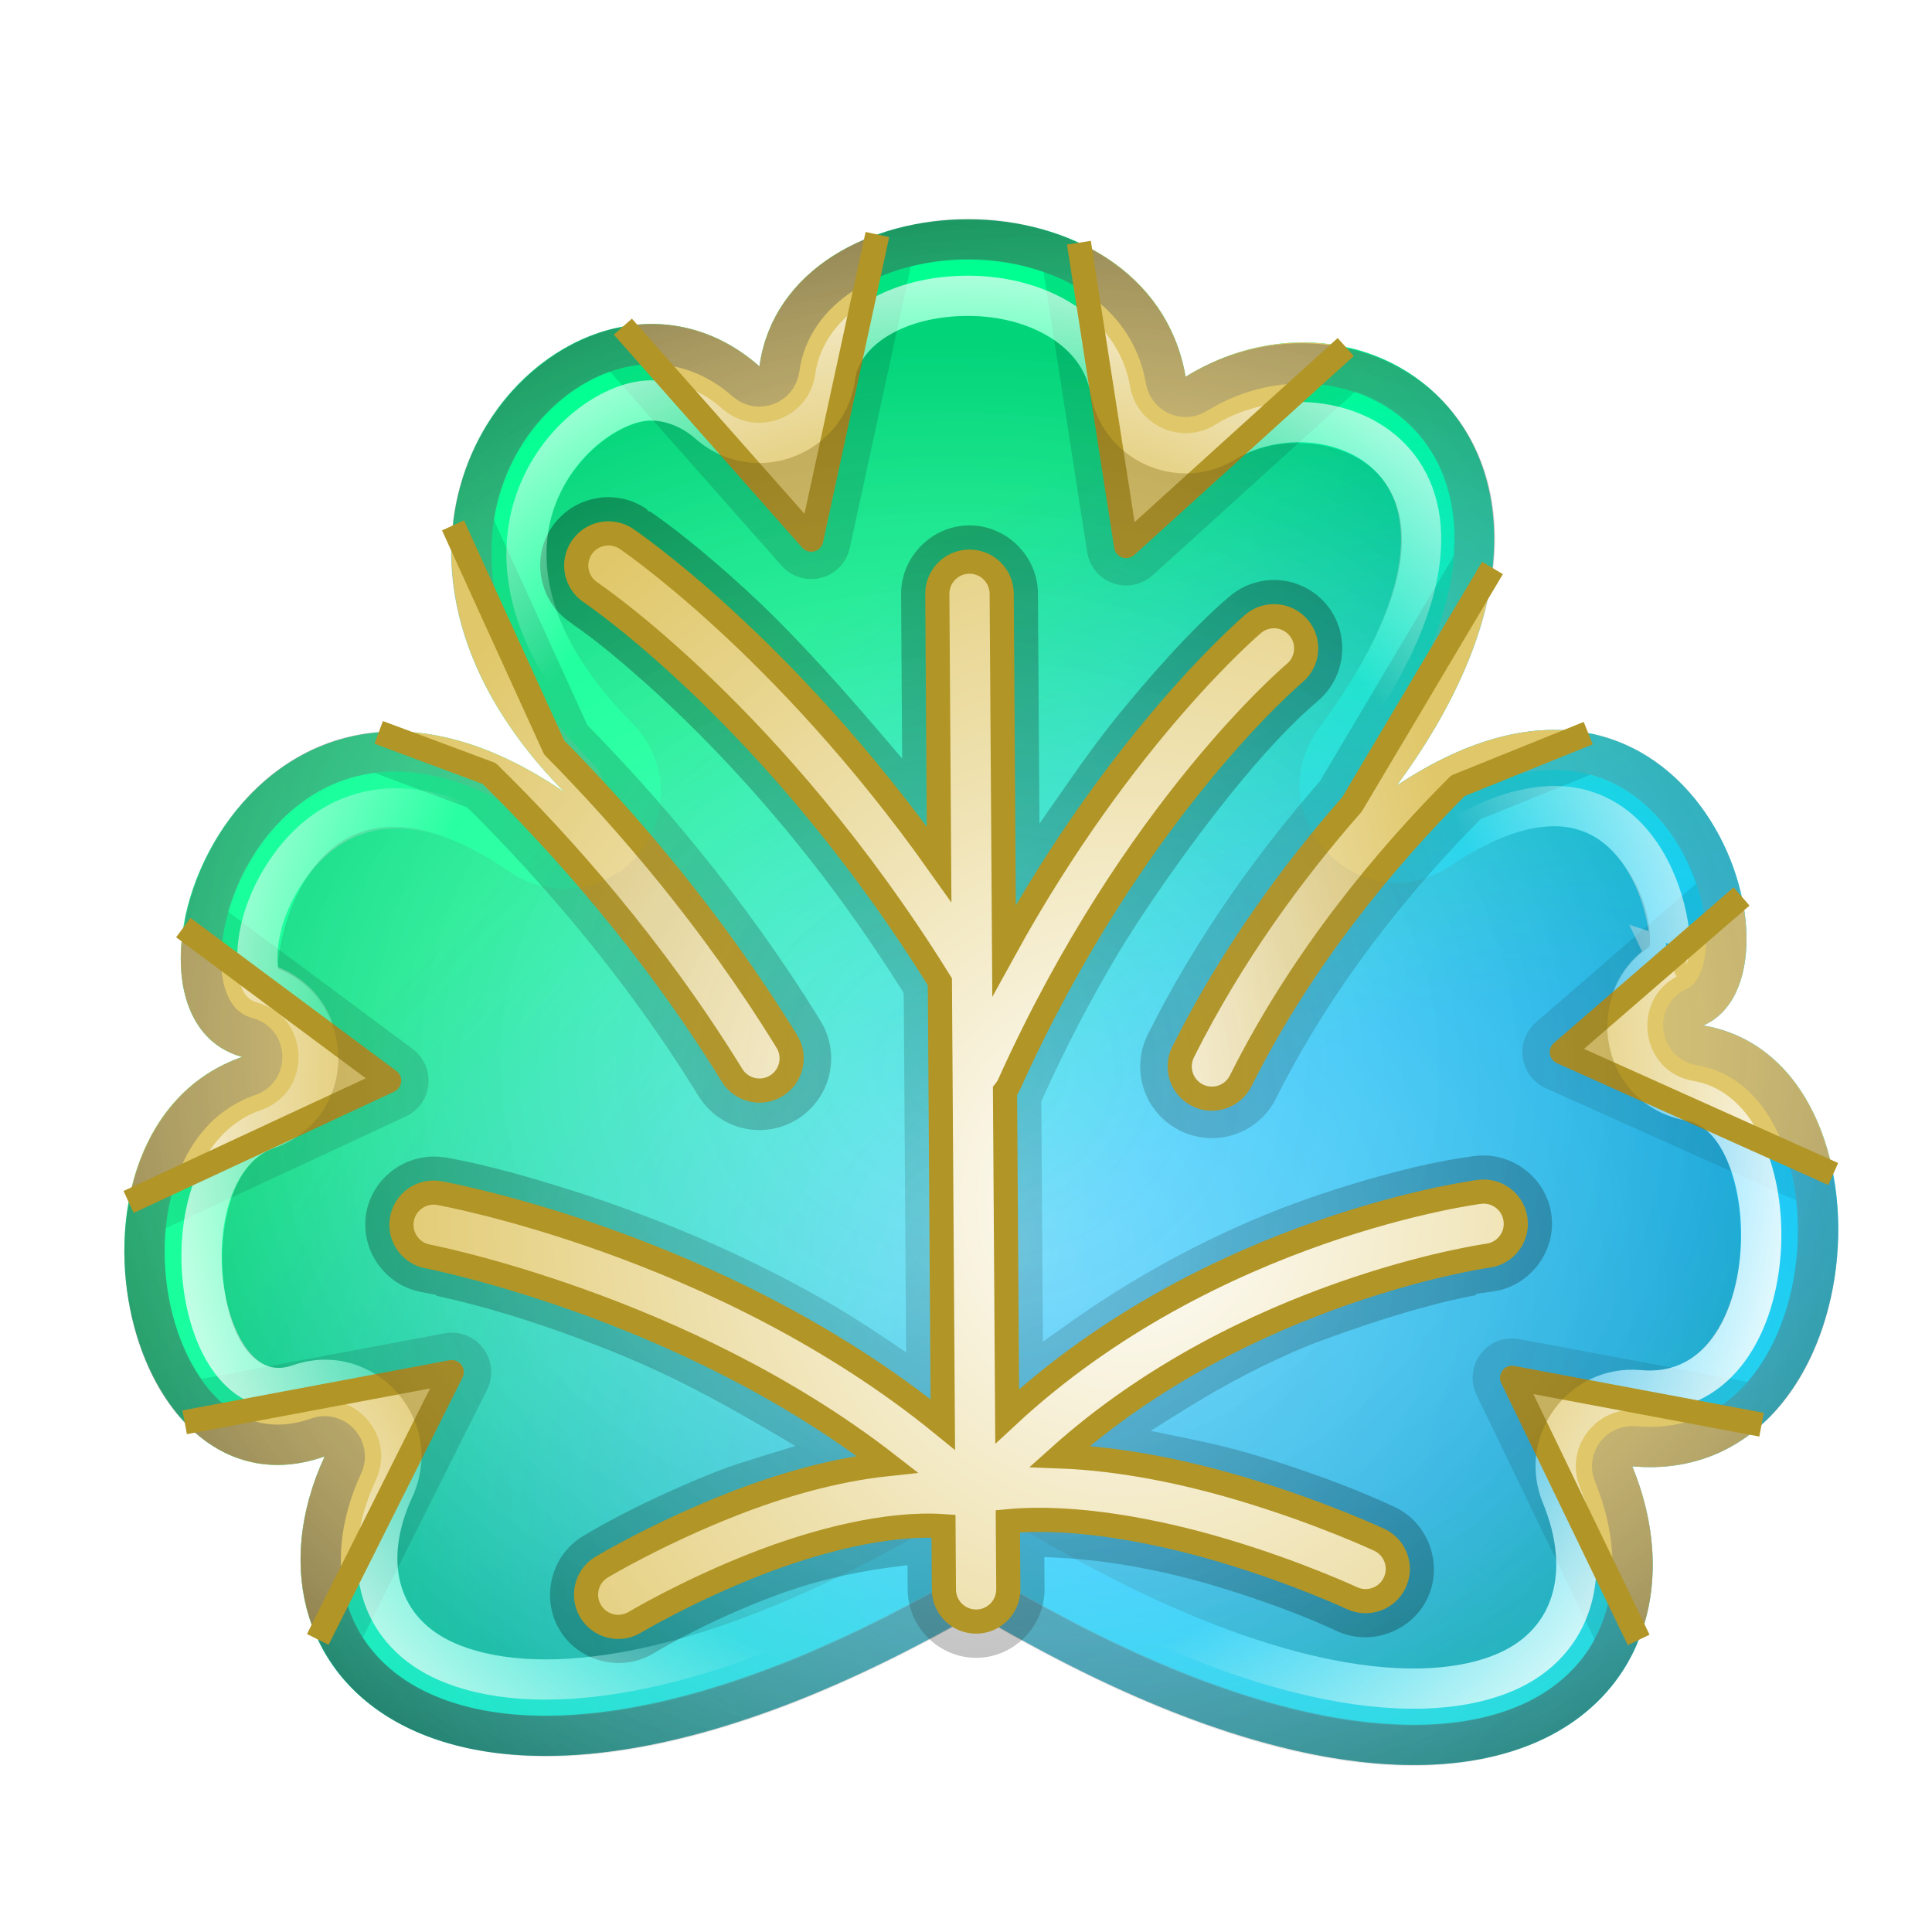
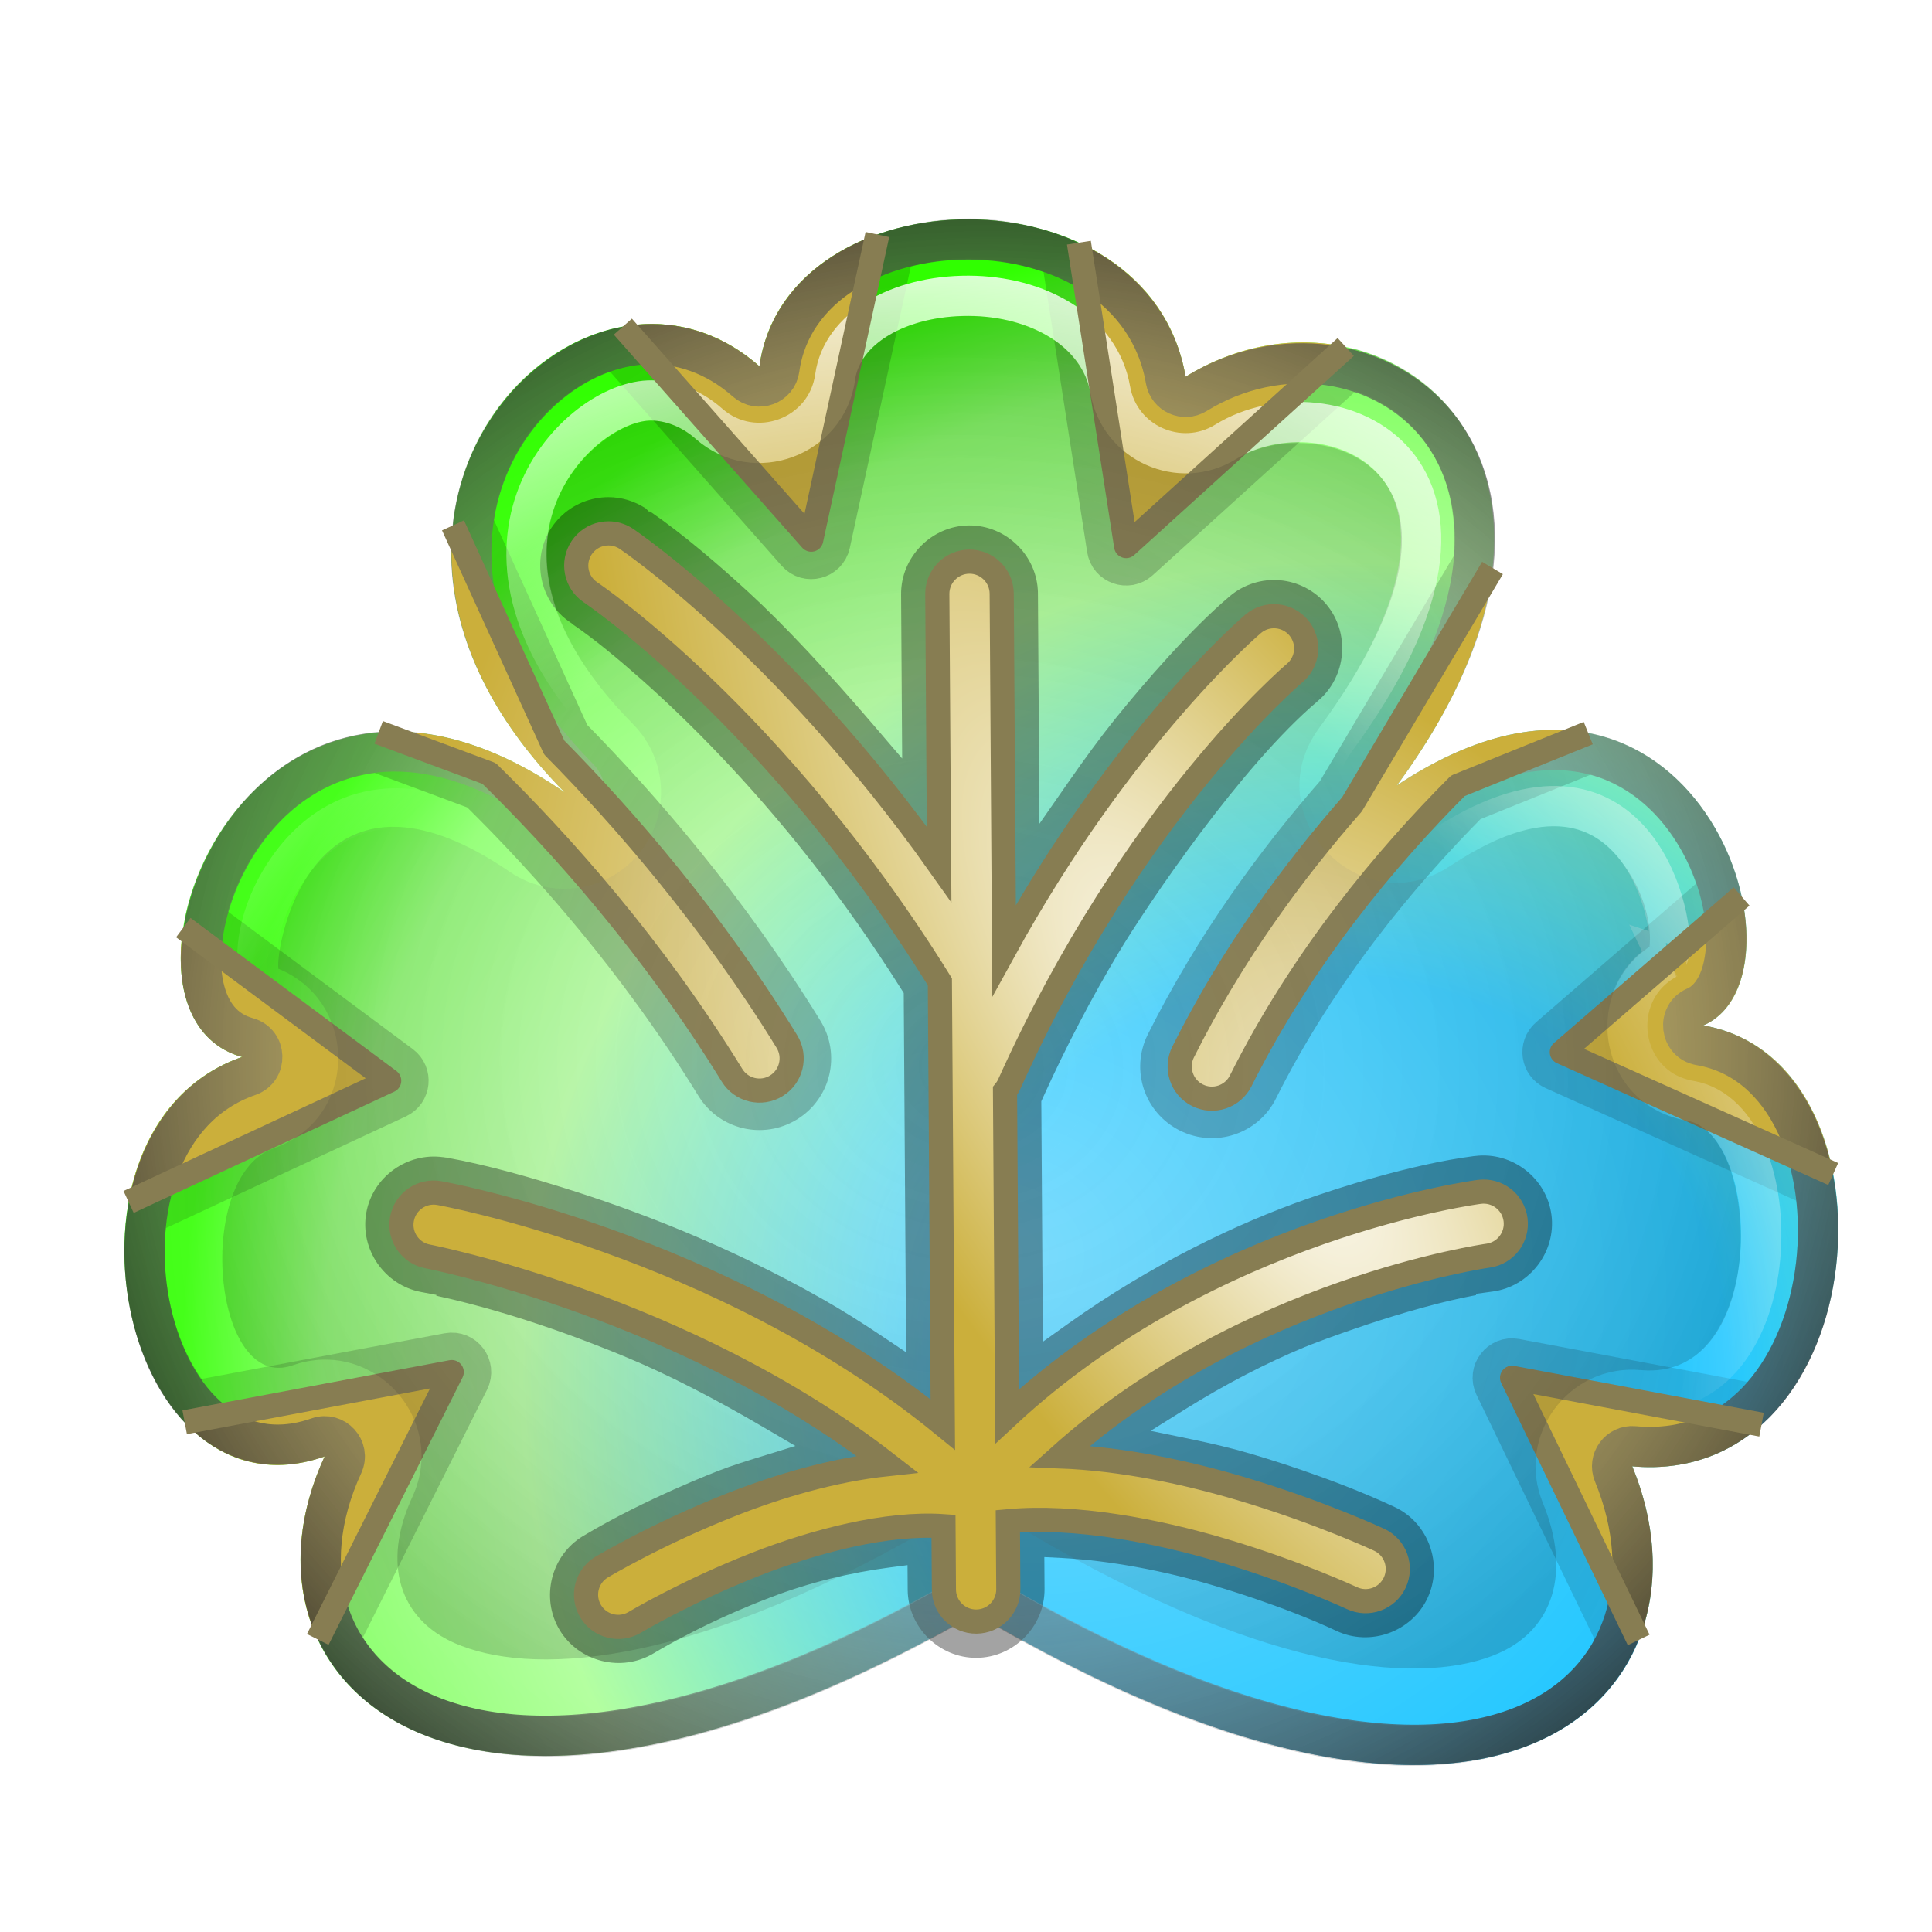
<svg xmlns="http://www.w3.org/2000/svg" xmlns:xlink="http://www.w3.org/1999/xlink" width="240mm" height="240mm" viewBox="0 0 240 240" version="1.1" id="svg5">
  <defs id="defs2">
-     <linearGradient id="linearGradient15620">
-       <stop style="stop-color:#ffffff;stop-opacity:1;" offset="0" id="stop15616" />
-       <stop style="stop-color:#e0c769;stop-opacity:1;" offset="1" id="stop15618" />
+     <linearGradient id="linearGradient958">
+       <stop style="stop-color:#ffffff;stop-opacity:1;" offset="0" id="stop954" />
+       <stop style="stop-color:#cbaf3b;stop-opacity:1;" offset="1" id="stop956" />
    </linearGradient>
    <linearGradient id="linearGradient13164">
      <stop style="stop-color:#000000;stop-opacity:1;" offset="0" id="stop13160" />
      <stop style="stop-color:#000000;stop-opacity:0;" offset="1" id="stop13162" />
    </linearGradient>
    <linearGradient id="linearGradient5625">
      <stop style="stop-color:#ffffff;stop-opacity:0;" offset="0.215" id="stop8043" />
-       <stop style="stop-color:#000000;stop-opacity:0.609;" offset="1" id="stop8045" />
+       <stop style="stop-color:#000000;stop-opacity:1;" offset="1" id="stop8045" />
    </linearGradient>
    <linearGradient id="linearGradient13230">
-       <stop style="stop-color:#00beff;stop-opacity:1;" offset="0.258" id="stop7150" />
-       <stop style="stop-color:#00ff91;stop-opacity:1;" offset="0.994" id="stop7152" />
+       <stop style="stop-color:#00beff;stop-opacity:1;" offset="0.344" id="stop7150" />
+       <stop style="stop-color:#a4ff8c;stop-opacity:1;" offset="0.705" id="stop1806" />
+       <stop style="stop-color:#83ff62;stop-opacity:1;" offset="0.877" id="stop7152" />
+       <stop style="stop-color:#30ff00;stop-opacity:1;" offset="1" id="stop1804" />
    </linearGradient>
    <linearGradient id="linearGradient5625-2">
      <stop style="stop-color:#ffffff;stop-opacity:0;" offset="0.579" id="stop7145" />
      <stop style="stop-color:#ffffff;stop-opacity:1;" offset="0.911" id="stop7147" />
    </linearGradient>
    <linearGradient id="linearGradient5625-1">
      <stop style="stop-color:#ffffff;stop-opacity:0.792;" offset="0" id="stop5623" />
      <stop style="stop-color:#ffffff;stop-opacity:0;" offset="1" id="stop5621" />
    </linearGradient>
    <linearGradient id="linearGradient6992">
      <stop style="stop-color:#ffffff;stop-opacity:0;" offset="0" id="stop5614" />
      <stop style="stop-color:#000000;stop-opacity:0.168;" offset="1" id="stop5616" />
    </linearGradient>
    <linearGradient id="linearGradient5445">
-       <stop style="stop-color:#0d0d0d;stop-opacity:1;" offset="0" id="stop5441" />
+       <stop style="stop-color:#0d0d0d;stop-opacity:1;" offset="0.301" id="stop5441" />
      <stop style="stop-color:#000000;stop-opacity:0;" offset="1" id="stop5443" />
    </linearGradient>
    <linearGradient id="linearGradient13230-1">
      <stop style="stop-color:#ffffff;stop-opacity:0;" offset="0.074" id="stop13228" />
      <stop style="stop-color:#ffffff;stop-opacity:1;" offset="0.742" id="stop13226" />
    </linearGradient>
    <linearGradient id="linearGradient11722">
      <stop style="stop-color:#3c3c3c;stop-opacity:0.315;" offset="0" id="stop12450" />
      <stop style="stop-color:#ffffff;stop-opacity:0;" offset="1" id="stop12452" />
    </linearGradient>
    <linearGradient id="linearGradient11722-1">
      <stop style="stop-color:#ffffff;stop-opacity:0.472;" offset="0" id="stop11718" />
      <stop style="stop-color:#ffffff;stop-opacity:0;" offset="1" id="stop11720" />
    </linearGradient>
    <linearGradient id="linearGradient6992-1">
      <stop style="stop-color:#000000;stop-opacity:0.107;" offset="0" id="stop6988" />
      <stop style="stop-color:#000000;stop-opacity:0.345;" offset="1" id="stop6990" />
    </linearGradient>
    <radialGradient xlink:href="#linearGradient6992" id="radialGradient6994" cx="120.188" cy="135.379" fx="120.188" fy="135.379" r="106.457" gradientTransform="matrix(0.9587171,0.04863712,-0.04237351,0.8352512,10.99228,13.55482)" gradientUnits="userSpaceOnUse" />
    <radialGradient xlink:href="#linearGradient11722-1" id="radialGradient10990" gradientUnits="userSpaceOnUse" gradientTransform="matrix(0.2753806,-1.04794,1.207169,0.3172235,-112.9438,217.134)" cx="110.775" cy="171.837" fx="110.775" fy="171.837" r="106.457" />
-     <radialGradient xlink:href="#linearGradient13230" id="radialGradient13232" cx="161.889" cy="181.202" fx="161.889" fy="181.202" r="106.457" gradientTransform="matrix(1.4823,-0.924554,0.5288785,0.8479296,-165.7266,154.4053)" gradientUnits="userSpaceOnUse" />
+     <radialGradient xlink:href="#linearGradient13230" id="radialGradient13232" cx="155.21" cy="186.889" fx="155.21" fy="186.889" r="106.457" gradientTransform="matrix(0.6162903,-1.187741,1.192426,0.6187214,-152.9613,238.9864)" gradientUnits="userSpaceOnUse" />
    <radialGradient xlink:href="#linearGradient5445" id="radialGradient5447" cx="115.307" cy="138.026" fx="115.307" fy="138.026" r="106.431" gradientTransform="matrix(1.415271,-0.04253954,0.05458213,1.815921,-54.9222,-108.7134)" gradientUnits="userSpaceOnUse" />
-     <radialGradient xlink:href="#linearGradient6992-1" id="radialGradient5612" cx="120.612" cy="155.255" fx="120.612" fy="155.255" r="75.715" gradientTransform="matrix(1.515261,-0.0320677,0.02932755,1.385783,-66.80872,-58.66338)" gradientUnits="userSpaceOnUse" />
-     <radialGradient xlink:href="#linearGradient5625" id="radialGradient5627" cx="126.815" cy="125.252" fx="126.815" fy="125.252" r="109.459" gradientTransform="matrix(1.39822,-0.04022293,0.03329195,1.157287,-52.00491,-10.44607)" gradientUnits="userSpaceOnUse" />
-     <radialGradient xlink:href="#linearGradient5625-2" id="radialGradient8048" gradientUnits="userSpaceOnUse" gradientTransform="matrix(1.099978,-0.03373941,0.03549523,1.157222,-14.45938,-11.26008)" cx="116.968" cy="130.485" fx="116.968" fy="130.485" r="109.459" />
+     <radialGradient xlink:href="#linearGradient5625" id="radialGradient5627" cx="121.073" cy="126.279" fx="121.073" fy="126.279" r="109.459" gradientTransform="matrix(1.242616,-0.04022293,0.03745676,1.15716,-32.79361,-10.43013)" gradientUnits="userSpaceOnUse" />
+     <radialGradient xlink:href="#linearGradient5625-2" id="radialGradient8048" gradientUnits="userSpaceOnUse" gradientTransform="matrix(1.476582,-0.3758255,0.3733553,1.466877,-109.4611,-23.0114)" cx="109.01" cy="162.873" fx="109.01" fy="162.873" r="109.459" />
    <linearGradient xlink:href="#linearGradient13164" id="linearGradient13166" x1="101.367" y1="-84.305" x2="109.992" y2="-56.245" gradientUnits="userSpaceOnUse" />
-     <radialGradient xlink:href="#linearGradient15620" id="radialGradient15622" cx="133.254" cy="143.568" fx="133.254" fy="143.568" r="70.716" gradientTransform="matrix(1.400167,-0.01013784,0.01079972,1.491581,-47.96801,-63.56356)" gradientUnits="userSpaceOnUse" />
-     <radialGradient xlink:href="#linearGradient15620" id="radialGradient17196" cx="132.269" cy="132.897" fx="132.269" fy="132.897" r="25.376" gradientTransform="matrix(2.008311,0.02943509,-0.05932511,4.047662,-125.977,-401.1625)" gradientUnits="userSpaceOnUse" />
-     <radialGradient xlink:href="#linearGradient15620" id="radialGradient17204" cx="133.526" cy="131.167" fx="133.526" fy="131.167" r="25.65" gradientTransform="matrix(3.893677,-0.05468593,0.05253319,3.740398,-391.3804,-340.7906)" gradientUnits="userSpaceOnUse" />
+     <radialGradient xlink:href="#linearGradient958" id="radialGradient15622" cx="149.861" cy="136.526" fx="149.861" fy="136.526" r="70.716" gradientTransform="matrix(0.5148414,-0.3734523,1.046364,1.442518,-64.94801,-5.231267)" gradientUnits="userSpaceOnUse" />
+     <radialGradient xlink:href="#linearGradient958" id="radialGradient17196" cx="142.032" cy="141.395" fx="142.032" fy="141.395" r="25.376" gradientTransform="matrix(1.50492,-1.201075,2.525156,3.163965,-384.3691,-114.1259)" gradientUnits="userSpaceOnUse" />
+     <radialGradient xlink:href="#linearGradient958" id="radialGradient17204" cx="136.587" cy="129.429" fx="136.587" fy="129.429" r="25.65" gradientTransform="matrix(2.261273,-1.825432,2.349699,2.910714,-474.7224,4.477658)" gradientUnits="userSpaceOnUse" />
  </defs>
  <g id="layer1">
    <path style="display:inline;fill:url(#radialGradient13232);fill-opacity:1;stroke:none;stroke-width:0.405px;stroke-linecap:butt;stroke-linejoin:miter;stroke-opacity:1" d="m 94.342,45.509 c 3.315,-24.053 48.381,-25.071 52.938,1.29 23.699,-14.629 56.282,9.902 26.249,50.763 36.843,-24.454 52.605,23.531 38.064,29.82 25.59,4.409 21.289,57.49 -8.828,54.767 11.444,27.789 -15.697,57.36 -81.591,18.262 C 56.603,237.61 27.413,208.918 40.33,180.925 14.996,189.819 4.738,140.093 30.085,131.298 10.439,125.937 30.461,71.267 70.124,98.412 35.834,63.662 72.483,26.21 94.342,45.509 Z" id="path119" />
    <path style="display:inline;fill:url(#radialGradient10990);fill-opacity:1;stroke:none;stroke-width:0.405;stroke-linecap:butt;stroke-linejoin:miter;stroke-dasharray:none;stroke-opacity:1" d="m 94.342,45.509 c 3.315,-24.053 48.381,-25.071 52.938,1.29 23.699,-14.629 56.282,9.902 26.249,50.763 36.843,-24.454 52.605,23.531 38.064,29.82 25.59,4.409 21.289,57.49 -8.828,54.767 11.444,27.789 -15.697,57.36 -81.591,18.262 C 56.603,237.61 27.413,208.918 40.33,180.925 14.996,189.819 4.738,140.093 30.085,131.298 10.439,125.937 30.461,71.267 70.124,98.412 35.834,63.662 72.483,26.21 94.342,45.509 Z" id="path10988" />
-     <path id="path7906" style="display:inline;fill:url(#linearGradient13166);fill-opacity:1;stroke:url(#radialGradient5447);stroke-width:5;stroke-linecap:round;stroke-linejoin:round;stroke-dasharray:none;stroke-opacity:0.249" d="m 120.34,29.648 c 4.013,0.011 7.96,0.849 11.539,2.307 l 5.643,36.25 c 0.295,1.886 2.567,2.69 3.982,1.408 l 26.277,-23.82 c 9.28,2.519 16.48,10.957 15.244,24.066 l -17.043,28.678 c -7.386,8.436 -15.063,18.884 -21.162,31.082 -1.585,3.172 -0.31,6.998 2.861,8.584 3.172,1.587 7.001,0.313 8.588,-2.859 7.423,-14.846 17.556,-26.981 26.223,-35.705 l 14.941,-6.037 c 8.604,1.945 14.077,9.463 16.125,17 l -21.113,18.283 c -1.326,1.148 -1.013,3.285 0.588,4.004 l 32.416,14.559 c 1.464,9.645 -1.159,20.572 -7.475,26.928 l -29.695,-5.578 c -1.936,-0.365 -3.462,1.629 -2.605,3.402 l 15.221,31.516 c -6.73,14.586 -31.987,22.227 -78.496,-5.369 -0.745,-0.442 -1.671,-0.448 -2.422,-0.016 C 75.493,223.957 49.672,217.308 42.24,203.5 l 16.023,-31.98 c 0.889,-1.775 -0.639,-3.801 -2.59,-3.434 l -31.672,5.951 C 19.295,168.334 17.068,159.367 18.266,150.891 l 31.092,-14.469 c 1.648,-0.767 1.878,-3.017 0.42,-4.102 l -24.312,-18.08 c 2.035,-9.425 9.623,-19.583 21.371,-20.777 l 12.586,4.686 c 8.809,8.674 19.905,21.137 29.471,36.682 1.859,3.02 5.782,3.955 8.803,2.098 3.022,-1.859 3.957,-5.786 2.098,-8.807 C 90.459,112.954 79.786,100.566 70.857,91.492 L 58.768,64.947 c 1.424,-11.204 9.173,-19.481 17.801,-21.654 l 22.408,25.336 c 1.303,1.472 3.726,0.839 4.143,-1.082 l 7.906,-36.459 c 2.951,-0.906 6.097,-1.448 9.314,-1.439 z" />
-     <path style="color:#000000;display:inline;fill:url(#radialGradient5612);fill-opacity:1;stroke:none;stroke-linecap:round;-inkscape-stroke:none" d="m 55.035,143.743 -4.5e-5,0.001 0.007,0 c 0.092,0.013 0.184,0.027 0.276,0.043 l 0.135,0.012 c 5.321,0.953 10.817,2.592 14.521,3.744 8.697,2.705 20.342,7.085 32.254,13.861 2.407,1.369 4.802,2.878 7.193,4.479 l 3.139,2.1 -0.295,-44.633 -0.307,-0.484 c -3.708,-5.851 -7.478,-11.183 -11.156,-15.869 C 92.805,96.807 85.248,89.34 79.723,84.443 c -2.95,-2.614 -5.912,-5.074 -8.596,-6.9 l -0.115,-0.115 -0.162,-0.109 c -3.854,-2.584 -4.909,-7.929 -2.334,-11.783 l 0.006,-0.008 c 1.254,-1.87 3.202,-3.171 5.414,-3.607 0.546,-0.108 1.099,-0.163 1.658,-0.162 1.646,0.002 3.246,0.499 4.621,1.395 l 0.387,0.387 h 0.162 c 4.118,2.828 8.582,6.681 12.234,10.033 4.431,4.067 9.839,9.872 15.516,16.5 l 3.555,4.15 -0.133,-20.4 c -0.029,-4.643 3.804,-8.525 8.445,-8.555 4.64,-0.029 8.523,3.802 8.555,8.441 l 0.188,28.613 3.6,-5.168 c 2.001,-2.873 3.956,-5.553 5.793,-7.834 3.632,-4.51 9.347,-11.115 14.252,-15.26 0.004,-0.003 0.008,-0.009 0.012,-0.012 h 0.002 c 1.725,-1.453 3.96,-2.163 6.201,-1.971 2.244,0.193 4.328,1.273 5.779,2.998 2.988,3.55 2.523,8.983 -1.025,11.973 -0.001,0.001 -0.002,0.003 -0.004,0.004 l -0.004,0.002 c -0.002,0.002 -0.005,0.006 -0.008,0.008 l -0.055,0.045 -0.065,0.062 0.043,-0.031 c -9.285,7.832 -20.967,24.964 -24.799,31.389 -3.151,5.284 -6.316,11.246 -9.311,17.875 l -0.18,0.4 0.195,29.871 3.137,-2.236 c 10.375,-7.398 20.983,-12.468 29.82,-15.557 3.382,-1.182 12.672,-4.25 20.613,-5.271 l 0.107,-0.008 c 4.587,-0.583 8.891,2.722 9.498,7.311 0.605,4.588 -2.699,8.897 -7.279,9.523 l -2.105,0.289 0.031,0.156 c -8.887,1.638 -19.989,5.913 -21.295,6.457 -4.77,1.986 -9.855,4.6 -14.91,7.762 l -4.232,2.646 4.889,1.008 c 2.658,0.548 5.219,1.148 7.598,1.854 0.827,0.245 9.801,2.84 17.822,6.596 l 0.006,0.002 c 4.201,1.971 6.056,7.098 4.088,11.301 -1.968,4.205 -7.098,6.062 -11.303,4.094 -6.735,-3.151 -14.544,-5.428 -15.445,-5.695 -5.886,-1.745 -12.642,-3.057 -18.742,-3.373 l -2.117,-0.109 0.025,3.959 c 0.032,4.644 -3.803,8.529 -8.447,8.559 -4.643,0.03 -8.523,-3.803 -8.553,-8.447 l -0.021,-3.068 -2.242,0.293 c -4.753,0.62 -10.009,1.857 -14.863,3.75 l -0.012,0.004 -0.051,0.016 c -0.003,0.001 -0.006,0.003 -0.01,0.004 l -0.021,0.008 -0.008,0.004 -0.035,0.016 c -5.894,2.247 -10.301,4.645 -10.301,4.645 -1.336,0.69 -2.705,1.439 -4.025,2.229 l -0.004,0.002 -0.002,0.002 c -3.983,2.381 -9.27,1.047 -11.652,-2.936 -2.383,-3.982 -1.056,-9.272 2.926,-11.656 3.941,-2.362 8.105,-4.362 11.344,-5.807 1.617,-0.721 2.992,-1.298 3.977,-1.699 0.392,-0.16 0.785,-0.314 1.092,-0.436 0.184,-0.073 0.336,-0.132 0.438,-0.172 0.033,-0.013 0.051,-0.021 0.072,-0.029 v 0.002 c 1.594,-0.624 3.322,-1.155 5.111,-1.707 l 4.336,-1.338 -3.914,-2.297 c -5.905,-3.467 -11.859,-6.576 -17.414,-8.861 -2.985,-1.228 -12.738,-5.221 -23.279,-7.502 l 0.018,-0.105 -1.922,-0.363 c -4.537,-0.86 -7.618,-5.323 -6.787,-9.869 0.813,-4.447 5.092,-7.488 9.531,-6.876 z" id="path7152" />
-     <path id="path301" style="fill:#e0c769;fill-opacity:1;stroke:none;stroke-width:0.304px;stroke-linecap:butt;stroke-linejoin:miter;stroke-opacity:1" d="m 22.772,115.229 c -1.206,7.545 1.007,14.348 7.313,16.069 -8.198,2.844 -12.666,9.972 -14.11,18.012 l 32.372,-15.064 z" />
-     <path id="path1009" style="fill:#e0c769;fill-opacity:1;stroke:none;stroke-width:0.265px;stroke-linecap:butt;stroke-linejoin:miter;stroke-opacity:1" d="m 56.117,170.446 -33.176,6.234 c 4.287,4.593 10.237,6.756 17.389,4.245 -3.714,8.048 -3.94,16.15 -0.853,22.731 z" />
-     <path id="path1011" style="fill:#e0c769;fill-opacity:1;stroke:none;stroke-width:0.265px;stroke-linecap:butt;stroke-linejoin:miter;stroke-opacity:1" d="M 108.993,29.134 C 101.437,31.813 95.47,37.324 94.342,45.509 89.138,40.914 83.096,39.542 77.372,40.578 l 23.403,26.461 z" />
-     <path id="path1013" style="fill:#e0c769;fill-opacity:1;stroke:none;stroke-width:0.265;stroke-linecap:butt;stroke-linejoin:miter;stroke-opacity:1;stroke-dasharray:none" d="m 134.025,30.149 5.867,37.686 27.282,-24.73 c -6.328,-1.364 -13.439,-0.29 -19.894,3.694 -1.398,-8.086 -6.609,-13.591 -13.255,-16.651 z" />
-     <path id="path1015" style="fill:#e0c769;fill-opacity:1;stroke:none;stroke-width:0.304px;stroke-linecap:butt;stroke-linejoin:miter;stroke-opacity:1" d="m 216.345,111.363 -22.331,19.336 33.714,15.142 c -1.726,-9.173 -7.041,-16.891 -16.136,-18.458 4.86,-2.102 6.318,-8.864 4.753,-16.02 z" />
-     <path id="path1017" style="fill:#e0c769;fill-opacity:1;stroke:none;stroke-width:0.265px;stroke-linecap:butt;stroke-linejoin:miter;stroke-opacity:1" d="M 187.836 171.155 L 203.562 203.719 C 206.127 197.331 205.864 189.676 202.764 182.15 C 209.377 182.748 214.744 180.654 218.825 176.977 L 187.836 171.155 z " />
+     <path id="path7906" style="display:inline;fill:url(#linearGradient13166);fill-opacity:1;stroke:url(#radialGradient5447);stroke-width:5;stroke-linecap:round;stroke-linejoin:round;stroke-dasharray:none;stroke-opacity:0.249" d="m 120.34,29.648 c 4.013,0.011 7.96,0.849 11.539,2.307 l 5.643,36.25 c 0.295,1.886 2.567,2.69 3.982,1.408 l 26.277,-23.82 c 9.28,2.519 16.48,10.957 15.244,24.066 l -17.043,28.678 c -7.386,8.436 -15.063,18.884 -21.162,31.082 -1.585,3.172 -0.31,6.998 2.861,8.584 3.172,1.587 7.001,0.313 8.588,-2.859 7.423,-14.846 17.556,-26.981 26.223,-35.705 l 14.941,-6.037 c 8.604,1.945 14.077,9.463 16.125,17 l -21.113,18.283 c -1.326,1.148 -1.013,3.285 0.588,4.004 l 32.416,14.559 c 1.464,9.645 -1.159,20.572 -7.475,26.928 l -29.695,-5.578 c -1.936,-0.365 -3.462,1.629 -2.605,3.402 l 15.221,31.516 c -6.73,14.586 -31.987,22.227 -78.496,-5.369 -0.745,-0.442 -1.671,-0.448 -2.422,-0.016 -44.483,25.627 -70.304,18.978 -77.736,5.17 l 16.023,-31.98 c 0.889,-1.775 -0.639,-3.801 -2.59,-3.434 l -31.672,5.951 C 19.295,168.334 17.068,159.367 18.266,150.891 l 31.092,-14.469 c 1.648,-0.767 1.878,-3.017 0.42,-4.102 l -24.312,-18.08 c 2.035,-9.425 9.623,-19.583 21.371,-20.777 l 12.586,4.686 c 8.809,8.674 19.905,21.137 29.471,36.682 1.859,3.02 5.782,3.955 8.803,2.098 3.022,-1.859 3.957,-5.786 2.098,-8.807 C 90.459,112.954 79.786,100.566 70.857,91.492 L 58.768,64.947 c 1.424,-11.204 9.173,-19.481 17.801,-21.654 l 22.408,25.336 c 1.303,1.472 3.726,0.839 4.143,-1.082 l 7.906,-36.459 c 2.951,-0.906 6.097,-1.448 9.314,-1.439 z" />
+     <path style="color:#000000;display:inline;fill:#000000;fill-opacity:0.363;stroke:none;stroke-linecap:round;-inkscape-stroke:none" d="m 55.035,143.743 -4.5e-5,0.001 0.007,0 c 0.092,0.013 0.184,0.027 0.276,0.043 l 0.135,0.012 c 5.321,0.953 10.817,2.592 14.521,3.744 8.697,2.705 20.342,7.085 32.254,13.861 2.407,1.369 4.802,2.878 7.193,4.479 l 3.139,2.1 -0.295,-44.633 -0.307,-0.484 c -3.708,-5.851 -7.478,-11.183 -11.156,-15.869 C 92.805,96.807 85.248,89.34 79.723,84.443 c -2.95,-2.614 -5.912,-5.074 -8.596,-6.9 l -0.115,-0.115 -0.162,-0.109 c -3.854,-2.584 -4.909,-7.929 -2.334,-11.783 l 0.006,-0.008 c 1.254,-1.87 3.202,-3.171 5.414,-3.607 0.546,-0.108 1.099,-0.163 1.658,-0.162 1.646,0.002 3.246,0.499 4.621,1.395 l 0.387,0.387 h 0.162 c 4.118,2.828 8.582,6.681 12.234,10.033 4.431,4.067 9.839,9.872 15.516,16.5 l 3.555,4.15 -0.133,-20.4 c -0.029,-4.643 3.804,-8.525 8.445,-8.555 4.64,-0.029 8.523,3.802 8.555,8.441 l 0.188,28.613 3.6,-5.168 c 2.001,-2.873 3.956,-5.553 5.793,-7.834 3.632,-4.51 9.347,-11.115 14.252,-15.26 0.004,-0.003 0.008,-0.009 0.012,-0.012 h 0.002 c 1.725,-1.453 3.96,-2.163 6.201,-1.971 2.244,0.193 4.328,1.273 5.779,2.998 2.988,3.55 2.523,8.983 -1.025,11.973 -0.001,0.001 -0.002,0.003 -0.004,0.004 l -0.004,0.002 c -0.002,0.002 -0.005,0.006 -0.008,0.008 l -0.055,0.045 -0.065,0.062 0.043,-0.031 c -9.285,7.832 -20.967,24.964 -24.799,31.389 -3.151,5.284 -6.316,11.246 -9.311,17.875 l -0.18,0.4 0.195,29.871 3.137,-2.236 c 10.375,-7.398 20.983,-12.468 29.82,-15.557 3.382,-1.182 12.672,-4.25 20.613,-5.271 l 0.107,-0.008 c 4.587,-0.583 8.891,2.722 9.498,7.311 0.605,4.588 -2.699,8.897 -7.279,9.523 l -2.105,0.289 0.031,0.156 c -8.887,1.638 -19.989,5.913 -21.295,6.457 -4.77,1.986 -9.855,4.6 -14.91,7.762 l -4.232,2.646 4.889,1.008 c 2.658,0.548 5.219,1.148 7.598,1.854 0.827,0.245 9.801,2.84 17.822,6.596 l 0.006,0.002 c 4.201,1.971 6.056,7.098 4.088,11.301 -1.968,4.205 -7.098,6.062 -11.303,4.094 -6.735,-3.151 -14.544,-5.428 -15.445,-5.695 -5.886,-1.745 -12.642,-3.057 -18.742,-3.373 l -2.117,-0.109 0.025,3.959 c 0.032,4.644 -3.803,8.529 -8.447,8.559 -4.643,0.03 -8.523,-3.803 -8.553,-8.447 l -0.021,-3.068 -2.242,0.293 c -4.753,0.62 -10.009,1.857 -14.863,3.75 l -0.012,0.004 -0.051,0.016 c -0.003,0.001 -0.006,0.003 -0.01,0.004 l -0.021,0.008 -0.008,0.004 -0.035,0.016 c -5.894,2.247 -10.301,4.645 -10.301,4.645 -1.336,0.69 -2.705,1.439 -4.025,2.229 l -0.004,0.002 -0.002,0.002 c -3.983,2.381 -9.27,1.047 -11.652,-2.936 -2.383,-3.982 -1.056,-9.272 2.926,-11.656 3.941,-2.362 8.105,-4.362 11.344,-5.807 1.617,-0.721 2.992,-1.298 3.977,-1.699 0.392,-0.16 0.785,-0.314 1.092,-0.436 0.184,-0.073 0.336,-0.132 0.438,-0.172 0.033,-0.013 0.051,-0.021 0.072,-0.029 v 0.002 c 1.594,-0.624 3.322,-1.155 5.111,-1.707 l 4.336,-1.338 -3.914,-2.297 c -5.905,-3.467 -11.859,-6.576 -17.414,-8.861 -2.985,-1.228 -12.738,-5.221 -23.279,-7.502 l 0.018,-0.105 -1.922,-0.363 c -4.537,-0.86 -7.618,-5.323 -6.787,-9.869 0.813,-4.447 5.092,-7.488 9.531,-6.876 z" id="path7152" />
+     <path id="path301" style="fill:#cbaf3b;fill-opacity:1;stroke:none;stroke-width:0.304;stroke-linecap:butt;stroke-linejoin:miter;stroke-opacity:1;stroke-dasharray:none" d="m 22.772,115.229 c -1.206,7.545 1.007,14.348 7.313,16.069 -8.198,2.844 -12.666,9.972 -14.11,18.012 l 32.372,-15.064 z" />
+     <path id="path1009" style="fill:#cbaf3b;fill-opacity:1;stroke:none;stroke-width:0.265px;stroke-linecap:butt;stroke-linejoin:miter;stroke-opacity:1" d="m 56.117,170.446 -33.176,6.234 c 4.287,4.593 10.237,6.756 17.389,4.245 -3.714,8.048 -3.94,16.15 -0.853,22.731 z" />
+     <path id="path1011" style="fill:#cbaf3b;fill-opacity:1;stroke:none;stroke-width:0.265px;stroke-linecap:butt;stroke-linejoin:miter;stroke-opacity:1" d="M 108.993,29.134 C 101.437,31.813 95.47,37.324 94.342,45.509 89.138,40.914 83.096,39.542 77.372,40.578 l 23.403,26.461 z" />
+     <path id="path1013" style="fill:#cbaf3b;fill-opacity:1;stroke:none;stroke-width:0.265;stroke-linecap:butt;stroke-linejoin:miter;stroke-opacity:1;stroke-dasharray:none" d="m 134.025,30.149 5.867,37.686 27.282,-24.73 c -6.328,-1.364 -13.439,-0.29 -19.894,3.694 -1.398,-8.086 -6.609,-13.591 -13.255,-16.651 z" />
+     <path id="path1015" style="fill:#cbaf3b;fill-opacity:1;stroke:none;stroke-width:0.304;stroke-linecap:butt;stroke-linejoin:miter;stroke-opacity:1;stroke-dasharray:none" d="m 216.345,111.363 -22.331,19.336 33.714,15.142 c -1.726,-9.173 -7.041,-16.891 -16.136,-18.458 4.86,-2.102 6.318,-8.864 4.753,-16.02 z" />
+     <path id="path1017" style="fill:#cbaf3b;fill-opacity:1;stroke:none;stroke-width:0.265;stroke-linecap:butt;stroke-linejoin:miter;stroke-opacity:1;stroke-dasharray:none" d="M 187.836 171.155 L 203.562 203.719 C 206.127 197.331 205.864 189.676 202.764 182.15 C 209.377 182.748 214.744 180.654 218.825 176.977 L 187.836 171.155 z " />
+     <path style="display:inline;fill:none;fill-opacity:1;stroke:url(#radialGradient8048);stroke-width:5;stroke-linecap:butt;stroke-linejoin:miter;stroke-dasharray:none;stroke-opacity:1" d="m 207.139,119.081 c -0.011,0.001 -0.015,-0.008 -0.004,-0.038 0.021,-0.058 0.045,-0.127 0.068,-0.207 0.026,-0.089 0.054,-0.19 0.08,-0.307 0.029,-0.129 0.056,-0.274 0.08,-0.434 0.692,-4.564 -4.771,-28.42 -28.58,-12.617 -8.848,5.876 -19.202,-4.987 -12.908,-13.543 25.459,-34.638 -1.053,-44.8 -13.604,-37.053 -5.724,3.533 -13.205,0.163 -14.352,-6.465 -1.267,-7.33 -9.016,-11.646 -17.602,-11.67 -8.789,-0.024 -15.751,4.142 -16.566,10.059 -1.036,7.508 -10.015,10.839 -15.697,5.824 -2.455,-2.167 -5.273,-2.969 -7.518,-2.875 -9.186,0.386 -26.872,18.452 -3.652,41.984 3.435,3.484 3.661,9.008 0.523,12.762 -3.137,3.754 -8.612,4.511 -12.65,1.75 -15.613,-10.686 -24.675,-4.606 -29.061,1.787 -5.095,7.428 -3.687,13.939 -3.111,14.096 9.006,2.461 9.431,15.077 0.611,18.139 -13.231,4.591 -9.263,36.341 3.986,31.689 7.919,-2.781 15.29,5.322 11.773,12.943 -4.386,9.505 -1.726,17.886 6.547,21.508 9.917,4.342 29.913,3.633 60.928,-14.234 2.973,-1.713 6.639,-1.689 9.59,0.062 31.725,18.825 51.476,19.67 61.123,15.426 8.238,-3.624 10.824,-12.212 6.834,-21.9 -2.716,-6.596 2.536,-13.721 9.641,-13.078 18.909,1.71 19.086,-33.753 6.361,-35.945 -9.03,-1.558 -10.649,-13.527 -2.819,-17.663 -0.011,0.005 -0.019,0.006 -0.022,-6.1e-4 z m 0.078,-0.028 c -0.007,0.003 -0.015,0.008 -0.024,0.012 0.008,-0.004 0.016,-0.008 0.024,-0.012 z" id="path8037" />
    <path style="display:inline;fill:none;fill-opacity:1;stroke:url(#radialGradient5627);stroke-width:5;stroke-linecap:butt;stroke-linejoin:miter;stroke-dasharray:none;stroke-opacity:1" d="m 120.338,29.748 c 11.286,0.031 22.468,5.836 24.48,17.477 0.302,1.743 2.269,2.63 3.775,1.701 20.777,-12.825 51.756,7.926 22.922,47.156 -1.65,2.251 1.069,5.103 3.396,3.562 17.37,-11.529 28.958,-5.815 34.863,2.721 6.204,8.968 5.972,20.497 0.826,22.723 -2.28,0.987 -1.88,4.335 0.568,4.758 22.217,3.828 18.997,52.272 -8.182,49.814 -1.869,-0.169 -3.252,1.706 -2.537,3.441 5.266,12.787 1.694,25.615 -10.488,30.975 -12.553,5.523 -34.888,3.544 -67.514,-15.814 -0.777,-0.461 -1.741,-0.466 -2.523,-0.016 -31.951,18.407 -54.484,20.16 -67.229,14.58 -12.312,-5.391 -16.011,-18.039 -10.098,-30.854 0.925,-2.005 -1.014,-4.137 -3.098,-3.406 -22.18,7.787 -30.781,-37.209 -8.598,-44.906 2.321,-0.806 2.208,-4.127 -0.162,-4.773 -2.898,-0.791 -4.66,-2.983 -5.41,-6.234 -3.02,-13.084 13.062,-42.927 43.379,-22.178 2.498,1.705 5.313,-1.663 3.191,-3.818 -26.324,-26.677 -8.429,-53.19 8.34,-53.895 4.179,-0.176 8.578,1.209 12.445,4.623 1.496,1.32 3.859,0.443 4.131,-1.533 1.436,-10.419 12.18,-16.135 23.52,-16.104 z" id="path5619" />
-     <path style="display:inline;fill:none;fill-opacity:1;stroke:url(#radialGradient8048);stroke-width:5;stroke-linecap:butt;stroke-linejoin:miter;stroke-dasharray:none;stroke-opacity:1" d="m 207.139,119.081 c -0.011,0.001 -0.015,-0.008 -0.004,-0.038 0.021,-0.058 0.045,-0.127 0.068,-0.207 0.026,-0.089 0.054,-0.19 0.08,-0.307 0.029,-0.129 0.056,-0.274 0.08,-0.434 0.692,-4.564 -4.771,-28.42 -28.58,-12.617 -8.848,5.876 -19.202,-4.987 -12.908,-13.543 25.459,-34.638 -1.053,-44.8 -13.604,-37.053 -5.724,3.533 -13.205,0.163 -14.352,-6.465 -1.267,-7.33 -9.016,-11.646 -17.602,-11.67 -8.789,-0.024 -15.751,4.142 -16.566,10.059 -1.036,7.508 -10.015,10.839 -15.697,5.824 -2.455,-2.167 -5.273,-2.969 -7.518,-2.875 -9.186,0.386 -26.872,18.452 -3.652,41.984 3.435,3.484 3.661,9.008 0.523,12.762 -3.137,3.754 -8.612,4.511 -12.65,1.75 -15.613,-10.686 -24.675,-4.606 -29.061,1.787 -5.095,7.428 -3.687,13.939 -3.111,14.096 9.006,2.461 9.431,15.077 0.611,18.139 -13.231,4.591 -9.263,36.341 3.986,31.689 7.919,-2.781 15.29,5.322 11.773,12.943 -4.386,9.505 -1.726,17.886 6.547,21.508 9.917,4.342 29.913,3.633 60.928,-14.234 2.973,-1.713 6.639,-1.689 9.59,0.062 31.725,18.825 51.476,19.67 61.123,15.426 8.238,-3.624 10.824,-12.212 6.834,-21.9 -2.716,-6.596 2.536,-13.721 9.641,-13.078 18.909,1.71 19.086,-33.753 6.361,-35.945 -9.03,-1.558 -10.649,-13.527 -2.819,-17.663 -0.011,0.005 -0.019,0.006 -0.022,-6.1e-4 z m 0.078,-0.028 c -0.007,0.003 -0.015,0.008 -0.024,0.012 0.008,-0.004 0.016,-0.008 0.024,-0.012 z" id="path8037" />
-     <path id="path1766" style="fill:none;fill-opacity:1;stroke:#b19526;stroke-width:3;stroke-linecap:butt;stroke-linejoin:round;stroke-opacity:1;stroke-dasharray:none" d="M 15.975,149.31 48.347,134.247 22.772,115.229" />
+     <path id="path1766" style="fill:none;fill-opacity:1;stroke:#877d52;stroke-width:3;stroke-linecap:butt;stroke-linejoin:round;stroke-opacity:1;stroke-dasharray:none" d="M 15.975,149.31 48.347,134.247 22.772,115.229" />
    <path id="path2989" style="color:#000000;fill:url(#radialGradient17204);stroke-linecap:round;fill-opacity:1" d="M 56.275 65.264 C 55.221 75.183 58.808 86.945 70.124 98.413 C 61.411 92.449 53.647 90.436 47.042 90.979 L 60.761 96.084 L 60.762 96.085 C 69.717 104.865 81.125 117.631 90.936 133.572 A 4 4 0 0 0 96.438 134.883 A 4 4 0 0 0 97.748 129.379 C 88.426 114.23 77.737 101.857 68.839 92.849 L 56.275 65.264 z " />
    <path id="path2991" style="color:#000000;fill:url(#radialGradient17196);stroke-linecap:round;fill-opacity:1" d="M 185.404 70.555 L 167.95 99.921 C 160.615 108.274 152.999 118.627 146.967 130.691 A 4 4 0 0 0 148.756 136.057 A 4 4 0 0 0 154.123 134.269 C 161.781 118.953 172.257 106.474 181.108 97.611 L 197.298 91.069 C 190.824 89.83 182.853 91.374 173.529 97.563 C 180.968 87.442 184.561 78.325 185.404 70.555 z " />
-     <path id="path4719" style="color:#000000;fill:none;stroke:#b19526;stroke-width:3;stroke-linecap:butt;stroke-dasharray:none;stroke-opacity:1;stroke-linejoin:round" d="m 47.042,90.979 13.719,5.105 5.17e-4,5.16e-4 c 8.956,8.78 20.364,21.546 30.174,37.488 1.158,1.881 3.621,2.468 5.502,1.311 1.882,-1.158 2.469,-3.622 1.311,-5.504 C 88.426,114.23 77.737,101.857 68.839,92.849 L 56.275,65.264" />
-     <path id="path4721" style="color:#000000;fill:none;stroke:#b19526;stroke-width:3;stroke-linecap:butt;stroke-linejoin:round;stroke-dasharray:none;stroke-opacity:1" d="m 185.404,70.555 -17.453,29.366 c -7.335,8.353 -14.952,18.706 -20.984,30.77 -0.987,1.976 -0.186,4.378 1.789,5.366 1.976,0.989 4.379,0.188 5.367,-1.787 7.658,-15.316 18.134,-27.795 26.985,-36.659 l 16.189,-6.541" />
-     <path id="path4723" style="fill:none;fill-opacity:1;stroke:#b19526;stroke-width:3;stroke-linecap:butt;stroke-linejoin:round;stroke-dasharray:none;stroke-opacity:1" d="m 77.372,40.578 23.403,26.461 8.219,-37.905" />
-     <path id="path5469" style="fill:none;fill-opacity:1;stroke:#b19526;stroke-width:3;stroke-linecap:butt;stroke-linejoin:round;stroke-dasharray:none;stroke-opacity:1" d="m 134.025,30.149 5.867,37.686 27.282,-24.73" />
-     <path id="path5471" style="display:inline;fill:none;fill-opacity:1;stroke:#b19526;stroke-width:3;stroke-linecap:butt;stroke-linejoin:round;stroke-dasharray:none;stroke-opacity:1" d="m 39.477,203.656 16.64,-33.21 -33.176,6.234" />
-     <path id="path5473" style="fill:none;fill-opacity:1;stroke:#b19526;stroke-width:3;stroke-linecap:butt;stroke-linejoin:round;stroke-dasharray:none;stroke-opacity:1" d="m 216.345,111.363 -22.331,19.336 33.714,15.142" />
-     <path id="path5475" style="display:inline;fill:none;fill-opacity:1;stroke:#b19526;stroke-width:3;stroke-linecap:butt;stroke-linejoin:round;stroke-dasharray:none;stroke-opacity:1" d="m 218.825,176.977 -30.989,-5.822 15.726,32.564" />
-     <path style="display:inline;fill:url(#radialGradient6994);fill-opacity:1;stroke:none;stroke-width:0.405px;stroke-linecap:butt;stroke-linejoin:miter;stroke-opacity:1" d="m 34.291,142.528 c -0.09,0.037 -0.181,0.074 -0.273,0.109 -9.952,3.453 -7.642,30.471 2.338,26.967 10.003,-3.511 19.312,6.723 14.871,16.35 -3.841,8.323 -1.549,15.179 5.281,18.17 8.907,3.9 27.995,3.566 58.676,-14.109 3.756,-2.163 8.386,-2.134 12.113,0.078 31.404,18.634 50.233,19.076 58.842,15.289 6.829,-3.004 9.063,-10.079 5.529,-18.66 -3.432,-8.332 3.201,-17.333 12.176,-16.521 15.923,1.44 15.011,-29.388 5.713,-30.99 -10.951,-1.886 -13.221,-15.853 -4.652,-21.602 0.014,-0.107 0.028,-0.219 0.037,-0.354 0.013,-0.18 0.022,-0.381 0.021,-0.602 -0.004,-2.554 -0.893,-5.836 -3,-8.881 -2.776,-4.013 -8.422,-9.089 -21.797,-0.211 -11.176,7.423 -24.256,-6.297 -16.307,-17.105 24.244,-32.985 -0.686,-39.365 -10.275,-33.445 -7.229,4.462 -16.679,0.205 -18.127,-8.166 -1.001,-5.791 -7.523,-9.575 -15.145,-9.596 -7.878,-0.022 -13.49,3.591 -14.084,7.9 -1.308,9.484 -12.65,13.693 -19.828,7.357 -1.95,-1.722 -4.206,-2.317 -5.76,-2.252 -6.475,0.272 -24.087,15.323 -1.977,37.73 4.337,4.401 4.623,11.376 0.66,16.117 -3.962,4.741 -10.877,5.7 -15.979,2.213 -21.752,-14.887 -27.861,3.875 -28.69,10.319 -0.099,0.798 -0.115,1.4 -0.069,1.714 9.845,3.979 10.061,18.334 -0.295,22.18 z m 0.291,-22.077 c 0.003,-0.04 0.007,-0.084 0.005,-0.103 -0.006,-0.003 -0.013,-0.005 -0.019,-0.008 0.004,0.041 0.009,0.077 0.015,0.11 z" id="path6986" />
-     <path id="path2494" style="color:#000000;display:inline;fill:url(#radialGradient15622);stroke:#b19526;stroke-width:3;stroke-linecap:round;stroke-dasharray:none;stroke-opacity:1;fill-opacity:1" d="m 75.587,66.258 a 4,4 0 0 0 -0.78,0.076 4,4 0 0 0 -2.549,1.698 4,4 0 0 0 1.096,5.548 c 0,0 22.832,15.27 43.401,48.383 l 0.365,54.999 C 89.482,154.418 54.588,148.213 54.588,148.213 a 4,4 0 0 0 -4.656,3.215 4,4 0 0 0 3.215,4.654 c 0,0 31.74,6.12 57.074,25.797 -6.748,0.722 -13.448,2.712 -19.223,4.973 -9.274,3.631 -16.252,7.812 -16.252,7.812 a 4,4 0 0 0 -1.379,5.486 4,4 0 0 0 5.486,1.379 c 0,0 6.456,-3.859 15.061,-7.229 7.378,-2.889 16.278,-5.195 23.29,-4.712 l 0.052,7.876 a 4,4 0 0 0 4.026,3.974 4,4 0 0 0 3.974,-4.027 l -0.056,-8.435 c 8.305,-0.779 18.428,1.171 26.669,3.615 9.262,2.746 16.074,5.933 16.074,5.933 a 4,4 0 0 0 5.319,-1.928 4,4 0 0 0 -1.926,-5.319 c 0,0 -7.335,-3.434 -17.193,-6.357 -6.713,-1.99 -14.631,-3.708 -22.514,-4.006 23.141,-20.739 53.194,-24.926 53.194,-24.926 a 4,4 0 0 0 3.443,-4.489 4,4 0 0 0 -4.49,-3.441 c 0,0 -33.198,4.218 -58.662,27.883 l -0.268,-40.418 a 4,4 0 0 0 0.512,-0.819 c 15.452,-34.296 35.477,-51.098 35.477,-51.098 a 4,4 0 0 0 0.484,-5.637 4,4 0 0 0 -2.719,-1.41 4,4 0 0 0 -2.918,0.926 c 0,0 -16.15,13.64 -30.952,40.575 L 124.435,73.74 a 4,4 0 0 0 -4.025,-3.972 4,4 0 0 0 -3.974,4.025 l 0.223,33.574 C 97.247,79.998 77.809,66.935 77.809,66.935 a 4,4 0 0 0 -2.222,-0.677 z" />
+     <path id="path4719" style="color:#000000;fill:none;stroke:#877d52;stroke-width:3;stroke-linecap:butt;stroke-dasharray:none;stroke-opacity:1;stroke-linejoin:round" d="m 47.042,90.979 13.719,5.105 5.17e-4,5.16e-4 c 8.956,8.78 20.364,21.546 30.174,37.488 1.158,1.881 3.621,2.468 5.502,1.311 1.882,-1.158 2.469,-3.622 1.311,-5.504 C 88.426,114.23 77.737,101.857 68.839,92.849 L 56.275,65.264" />
+     <path id="path4721" style="color:#000000;fill:none;stroke:#877d52;stroke-width:3;stroke-linecap:butt;stroke-linejoin:round;stroke-dasharray:none;stroke-opacity:1" d="m 185.404,70.555 -17.453,29.366 c -7.335,8.353 -14.952,18.706 -20.984,30.77 -0.987,1.976 -0.186,4.378 1.789,5.366 1.976,0.989 4.379,0.188 5.367,-1.787 7.658,-15.316 18.134,-27.795 26.985,-36.659 l 16.189,-6.541" />
+     <path id="path4723" style="fill:none;fill-opacity:1;stroke:#877d52;stroke-width:3;stroke-linecap:butt;stroke-linejoin:round;stroke-dasharray:none;stroke-opacity:1" d="m 77.372,40.578 23.403,26.461 8.219,-37.905" />
+     <path id="path5469" style="fill:none;fill-opacity:1;stroke:#877d52;stroke-width:3;stroke-linecap:butt;stroke-linejoin:round;stroke-dasharray:none;stroke-opacity:1" d="m 134.025,30.149 5.867,37.686 27.282,-24.73" />
+     <path id="path5471" style="display:inline;fill:none;fill-opacity:1;stroke:#877d52;stroke-width:3;stroke-linecap:butt;stroke-linejoin:round;stroke-dasharray:none;stroke-opacity:1" d="m 39.477,203.656 16.64,-33.21 -33.176,6.234" />
+     <path id="path5473" style="fill:none;fill-opacity:1;stroke:#877d52;stroke-width:3;stroke-linecap:butt;stroke-linejoin:round;stroke-dasharray:none;stroke-opacity:1" d="m 216.345,111.363 -22.331,19.336 33.714,15.142" />
+     <path id="path5475" style="display:inline;fill:none;fill-opacity:1;stroke:#877d52;stroke-width:3;stroke-linecap:butt;stroke-linejoin:round;stroke-dasharray:none;stroke-opacity:1" d="m 218.825,176.977 -30.989,-5.822 15.726,32.564" />
+     <path style="display:inline;fill:url(#radialGradient6994);fill-opacity:1;stroke:none;stroke-width:0.405;stroke-linecap:butt;stroke-linejoin:miter;stroke-opacity:1;stroke-dasharray:none" d="m 34.291,142.528 c -0.09,0.037 -0.181,0.074 -0.273,0.109 -9.952,3.453 -7.642,30.471 2.338,26.967 10.003,-3.511 19.312,6.723 14.871,16.35 -3.841,8.323 -1.549,15.179 5.281,18.17 8.907,3.9 27.995,3.566 58.676,-14.109 3.756,-2.163 8.386,-2.134 12.113,0.078 31.404,18.634 50.233,19.076 58.842,15.289 6.829,-3.004 9.063,-10.079 5.529,-18.66 -3.432,-8.332 3.201,-17.333 12.176,-16.521 15.923,1.44 15.011,-29.388 5.713,-30.99 -10.951,-1.886 -13.221,-15.853 -4.652,-21.602 0.014,-0.107 0.028,-0.219 0.037,-0.354 0.013,-0.18 0.022,-0.381 0.021,-0.602 -0.004,-2.554 -0.893,-5.836 -3,-8.881 -2.776,-4.013 -8.422,-9.089 -21.797,-0.211 -11.176,7.423 -24.256,-6.297 -16.307,-17.105 24.244,-32.985 -0.686,-39.365 -10.275,-33.445 -7.229,4.462 -16.679,0.205 -18.127,-8.166 -1.001,-5.791 -7.523,-9.575 -15.145,-9.596 -7.878,-0.022 -13.49,3.591 -14.084,7.9 -1.308,9.484 -12.65,13.693 -19.828,7.357 -1.95,-1.722 -4.206,-2.317 -5.76,-2.252 -6.475,0.272 -24.087,15.323 -1.977,37.73 4.337,4.401 4.623,11.376 0.66,16.117 -3.962,4.741 -10.877,5.7 -15.979,2.213 -21.752,-14.887 -27.861,3.875 -28.69,10.319 -0.099,0.798 -0.115,1.4 -0.069,1.714 9.845,3.979 10.061,18.334 -0.295,22.18 z m 0.291,-22.077 c 0.003,-0.04 0.007,-0.084 0.005,-0.103 -0.006,-0.003 -0.013,-0.005 -0.019,-0.008 0.004,0.041 0.009,0.077 0.015,0.11 z" id="path6986" />
+     <path id="path2494" style="color:#000000;display:inline;fill:url(#radialGradient15622);stroke:#877d52;stroke-width:3;stroke-linecap:round;stroke-dasharray:none;stroke-opacity:1;fill-opacity:1" d="m 75.587,66.258 a 4,4 0 0 0 -0.78,0.076 4,4 0 0 0 -2.549,1.698 4,4 0 0 0 1.096,5.548 c 0,0 22.832,15.27 43.401,48.383 l 0.365,54.999 C 89.482,154.418 54.588,148.213 54.588,148.213 a 4,4 0 0 0 -4.656,3.215 4,4 0 0 0 3.215,4.654 c 0,0 31.74,6.12 57.074,25.797 -6.748,0.722 -13.448,2.712 -19.223,4.973 -9.274,3.631 -16.252,7.812 -16.252,7.812 a 4,4 0 0 0 -1.379,5.486 4,4 0 0 0 5.486,1.379 c 0,0 6.456,-3.859 15.061,-7.229 7.378,-2.889 16.278,-5.195 23.29,-4.712 l 0.052,7.876 a 4,4 0 0 0 4.026,3.974 4,4 0 0 0 3.974,-4.027 l -0.056,-8.435 c 8.305,-0.779 18.428,1.171 26.669,3.615 9.262,2.746 16.074,5.933 16.074,5.933 a 4,4 0 0 0 5.319,-1.928 4,4 0 0 0 -1.926,-5.319 c 0,0 -7.335,-3.434 -17.193,-6.357 -6.713,-1.99 -14.631,-3.708 -22.514,-4.006 23.141,-20.739 53.194,-24.926 53.194,-24.926 a 4,4 0 0 0 3.443,-4.489 4,4 0 0 0 -4.49,-3.441 c 0,0 -33.198,4.218 -58.662,27.883 l -0.268,-40.418 a 4,4 0 0 0 0.512,-0.819 c 15.452,-34.296 35.477,-51.098 35.477,-51.098 a 4,4 0 0 0 0.484,-5.637 4,4 0 0 0 -2.719,-1.41 4,4 0 0 0 -2.918,0.926 c 0,0 -16.15,13.64 -30.952,40.575 L 124.435,73.74 a 4,4 0 0 0 -4.025,-3.972 4,4 0 0 0 -3.974,4.025 l 0.223,33.574 C 97.247,79.998 77.809,66.935 77.809,66.935 a 4,4 0 0 0 -2.222,-0.677 z" />
  </g>
</svg>
